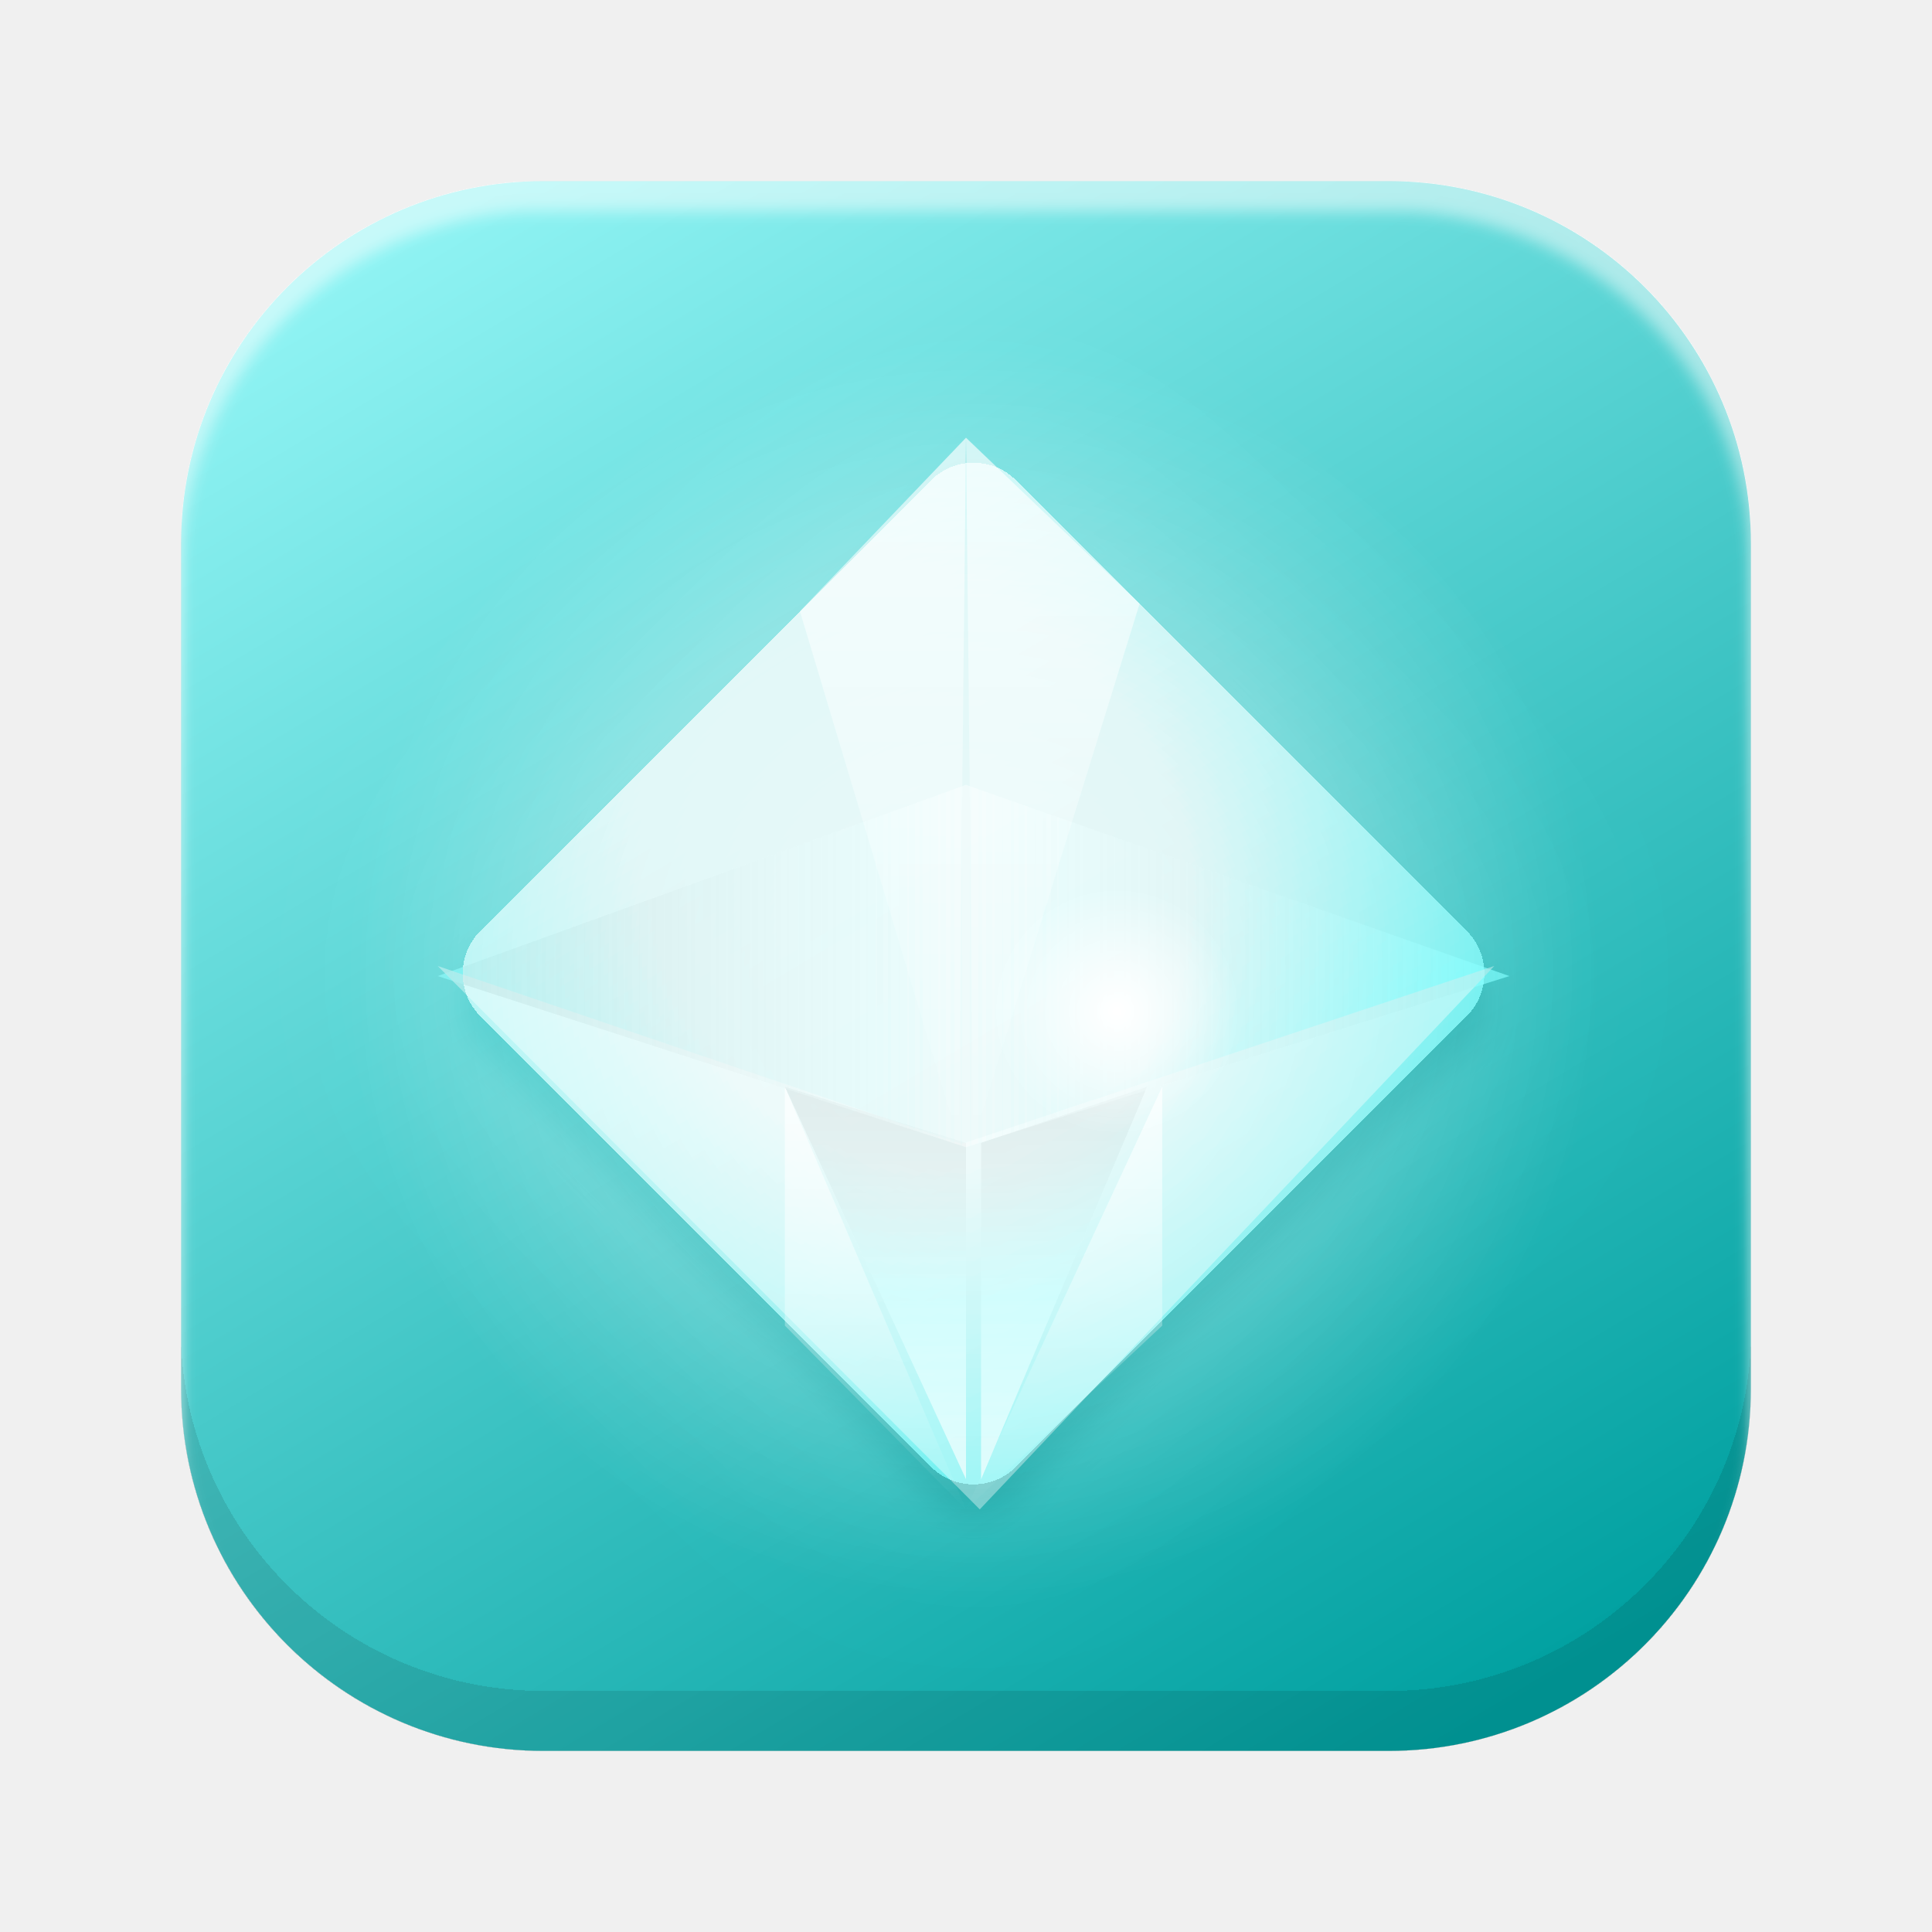
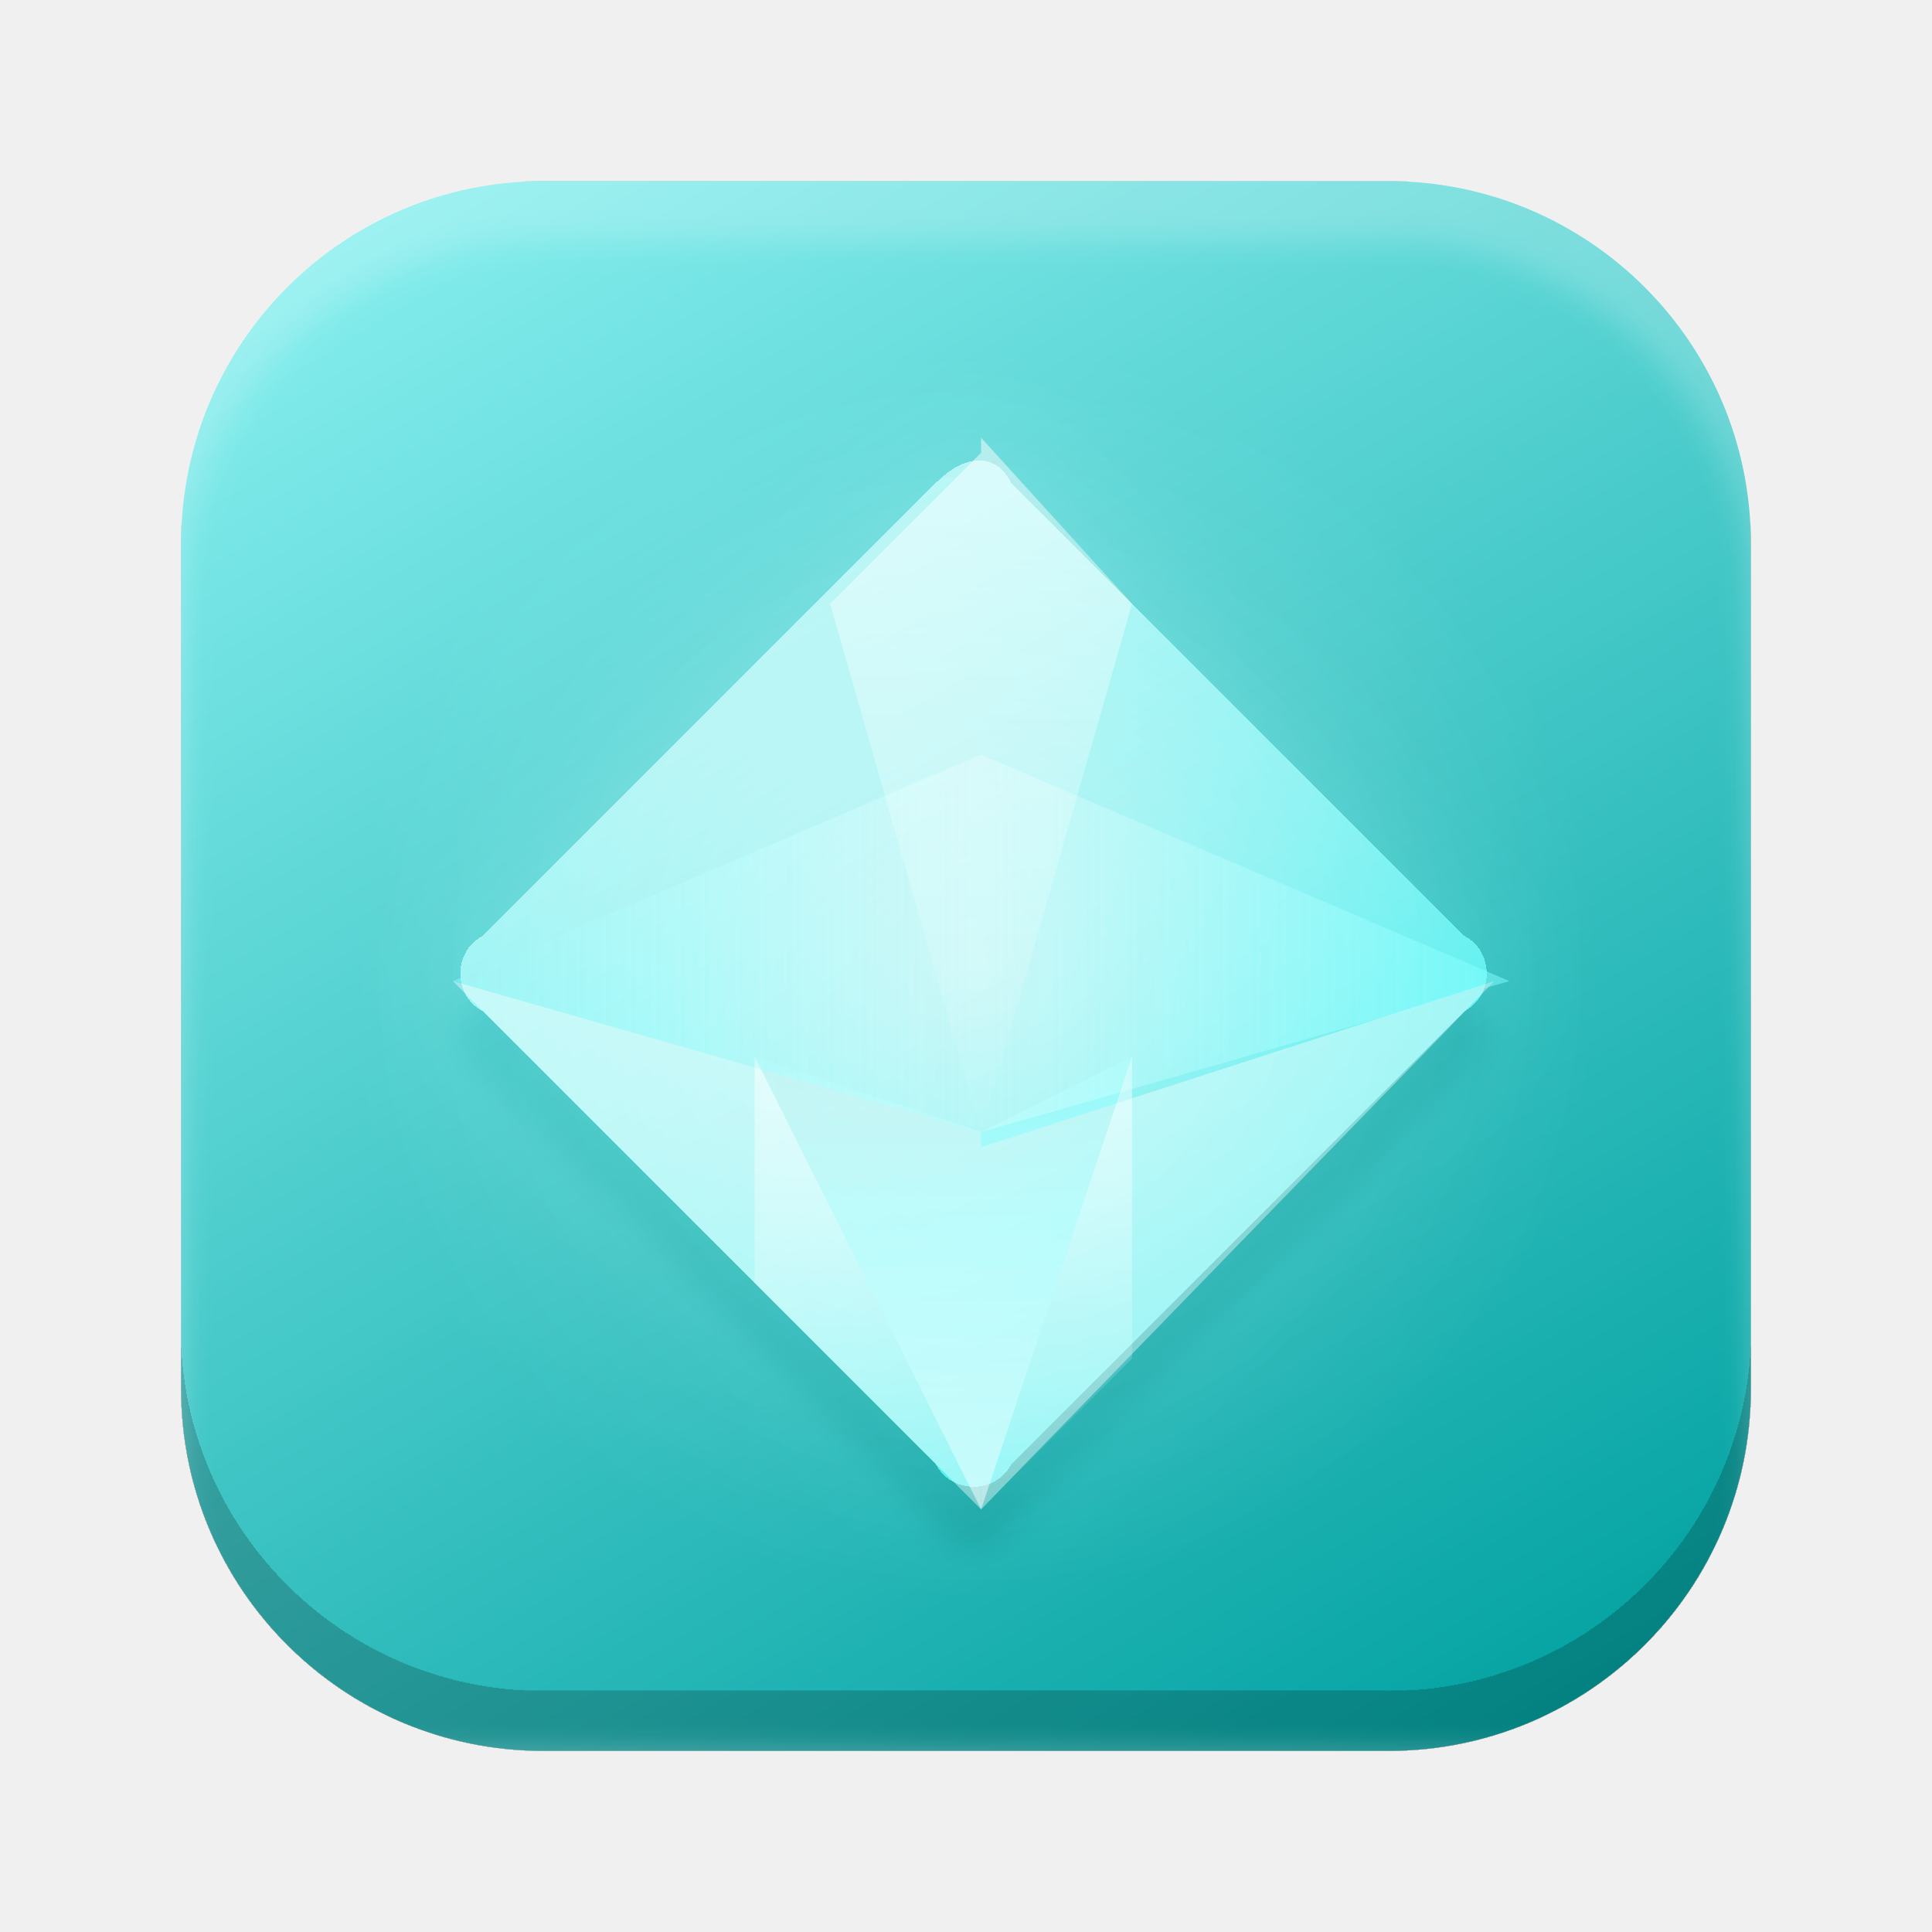
<svg xmlns="http://www.w3.org/2000/svg" width="128" height="128" viewBox="0 0 128 128" fill="none">
  <g clip-path="url(#clip0_1_23)">
    <g filter="url(#filter1_ii_1_23)">
      <rect x="12" y="12" width="104" height="104" rx="24" fill="url(#paint0_linear_1_23)" />
    </g>
-     <rect x="23" y="23" width="83" height="83" rx="41.5" fill="url(#paint1_radial_1_23)" fill-opacity="0.35" />
+     <rect x="24" y="24" width="85" height="85" rx="40" fill="url(#paint1_radial_1_23)" fill-opacity="0.2" />
    <g style="mix-blend-mode:overlay" filter="url(#filter2_dd_1_23)">
-       <path d="M31.828 61.672L61.672 31.828C63.234 30.266 65.766 30.266 67.328 31.828L97.172 61.672C98.734 63.234 98.734 65.766 97.172 67.328L67.328 97.172C65.766 98.734 63.234 98.734 61.672 97.172L31.828 67.328C30.266 65.766 30.266 63.234 31.828 61.672Z" fill="#FAFAFA" fill-opacity="0.8" shape-rendering="crispEdges" />
+       <path d="M32 62L62 32C64 30 66 30 67 32L97 62C99 63 99 66 97 67L67 97C66 99 63 99 62 97L32 67C30 66 30 63 32 62Z" fill="#FAFAFA" fill-opacity="0.8" shape-rendering="crispEdges" />
    </g>
    <g style="mix-blend-mode:luminosity">
-       <path d="M63.696 75.793L29 64L64.913 100L99 64L63.696 75.793Z" fill="white" fill-opacity="0.38" />
+       <path d="M65 75L30 65L65 100L99 65L65 76Z" fill="white" fill-opacity="0.4" />
    </g>
    <g style="mix-blend-mode:luminosity">
-       <path d="M52 72V87.826L64 100L52 72Z" fill="url(#paint2_linear_1_23)" fill-opacity="0.66" />
+       <path d="M50 70V85L65 100L50 70Z" fill="url(#paint2_linear_1_23)" fill-opacity="0.5" />
    </g>
    <g style="mix-blend-mode:luminosity">
-       <path d="M64 98L52 72L64 75.714V98Z" fill="url(#paint3_linear_1_23)" fill-opacity="0.66" />
+       <path d="M65 100L50 70L65 75V100Z" fill="url(#paint3_linear_1_23)" fill-opacity="0.5" />
    </g>
    <g style="mix-blend-mode:luminosity">
-       <path d="M77 72V87.826L64 100L77 72Z" fill="url(#paint4_linear_1_23)" fill-opacity="0.66" />
+       <path d="M75 70V90L65 100L75 70Z" fill="url(#paint4_linear_1_23)" fill-opacity="0.5" />
    </g>
    <g style="mix-blend-mode:luminosity">
-       <path d="M65 98L76 72L65 75.714V98Z" fill="url(#paint5_linear_1_23)" fill-opacity="0.66" />
+       <path d="M65 100L75 70L65 75V100Z" fill="url(#paint5_linear_1_23)" fill-opacity="0.5" />
    </g>
    <g style="mix-blend-mode:luminosity">
-       <path d="M100 64.667L64 52V76L100 64.667Z" fill="url(#paint6_linear_1_23)" fill-opacity="0.66" />
+       <path d="M100 65L65 50V75L100 65Z" fill="url(#paint6_linear_1_23)" fill-opacity="0.5" />
    </g>
    <g style="mix-blend-mode:luminosity">
-       <path d="M29 64.667L64 52V76L29 64.667Z" fill="url(#paint7_linear_1_23)" fill-opacity="0.66" />
+       <path d="M30 65L65 50V75L30 65Z" fill="url(#paint7_linear_1_23)" fill-opacity="0.5" />
    </g>
    <g style="mix-blend-mode:luminosity">
-       <path d="M64.5 75.5L75.5 40L64 29L64.5 75.5Z" fill="url(#paint8_linear_1_23)" fill-opacity="0.66" />
+       <path d="M65 75L75 40L65 29L65 75Z" fill="url(#paint8_linear_1_23)" fill-opacity="0.5" />
    </g>
    <g style="mix-blend-mode:luminosity">
-       <path d="M63.5 75.5L53 40.5L64 29L63.5 75.5Z" fill="url(#paint9_linear_1_23)" fill-opacity="0.66" />
-     </g>
-     <g style="mix-blend-mode:luminosity">
-       <rect x="66" y="59" width="16" height="16" rx="8" fill="url(#paint10_radial_1_23)" />
+       <path d="M65 75L55 40L65 30L65 75Z" fill="url(#paint9_linear_1_23)" fill-opacity="0.5" />
    </g>
  </g>
  <defs>
-     <filter id="filter0_d_1_23" x="-4" y="4" width="136" height="136" filterUnits="userSpaceOnUse" color-interpolation-filters="sRGB">
+     <filter id="filter0_d_1_23" x="0" y="0" width="140" height="140" filterUnits="userSpaceOnUse" color-interpolation-filters="sRGB">
      <feFlood flood-opacity="0" result="BackgroundImageFix" />
-       <feColorMatrix in="SourceAlpha" type="matrix" values="0 0 0 0 0 0 0 0 0 0 0 0 0 0 0 0 0 0 127 0" result="hardAlpha" />
-       <feOffset dy="8" />
+       <feColorMatrix in="SourceAlpha" type="matrix" values="0 0 0 0 0 0 0 0 0 0 0 0 0 0 0 0 0 0 128 0" result="hardAlpha" />
+       <feOffset dy="4" />
      <feGaussianBlur stdDeviation="8" />
      <feComposite in2="hardAlpha" operator="out" />
      <feColorMatrix type="matrix" values="0 0 0 0 0 0 0 0 0 0 0 0 0 0 0 0 0 0 0.2 0" />
      <feBlend mode="normal" in2="BackgroundImageFix" result="effect1_dropShadow_1_23" />
      <feBlend mode="normal" in="SourceGraphic" in2="effect1_dropShadow_1_23" result="shape" />
    </filter>
-     <filter id="filter1_ii_1_23" x="12" y="12" width="104" height="105" filterUnits="userSpaceOnUse" color-interpolation-filters="sRGB">
+     <filter id="filter1_ii_1_23" x="12" y="12" width="104" height="104" filterUnits="userSpaceOnUse" color-interpolation-filters="sRGB">
      <feFlood flood-opacity="0" result="BackgroundImageFix" />
      <feBlend mode="normal" in="SourceGraphic" in2="BackgroundImageFix" result="shape" />
-       <feColorMatrix in="SourceAlpha" type="matrix" values="0 0 0 0 0 0 0 0 0 0 0 0 0 0 0 0 0 0 127 0" result="hardAlpha" />
+       <feColorMatrix in="SourceAlpha" type="matrix" values="0 0 0 0 0 0 0 0 0 0 0 0 0 0 0 0 0 0 128 0" result="hardAlpha" />
      <feOffset dy="-4" />
      <feComposite in2="hardAlpha" operator="arithmetic" k2="-1" k3="1" />
-       <feColorMatrix type="matrix" values="0 0 0 0 0 0 0 0 0 0 0 0 0 0 0 0 0 0 0.1 0" />
+       <feColorMatrix type="matrix" values="0 0 0 0 0 0 0 0 0 0 0 0 0 0 0 0 0 0 0.2 0" />
      <feBlend mode="normal" in2="shape" result="effect1_innerShadow_1_23" />
-       <feColorMatrix in="SourceAlpha" type="matrix" values="0 0 0 0 0 0 0 0 0 0 0 0 0 0 0 0 0 0 127 0" result="hardAlpha" />
-       <feOffset dy="2" />
-       <feGaussianBlur stdDeviation="0.5" />
+       <feColorMatrix in="SourceAlpha" type="matrix" values="0 0 0 0 0 0 0 0 0 0 0 0 0 0 0 0 0 0 128 0" result="hardAlpha" />
+       <feOffset dy="4" />
+       <feGaussianBlur stdDeviation="1" />
      <feComposite in2="hardAlpha" operator="arithmetic" k2="-1" k3="1" />
-       <feColorMatrix type="matrix" values="0 0 0 0 1 0 0 0 0 1 0 0 0 0 1 0 0 0 0.5 0" />
+       <feColorMatrix type="matrix" values="0 0 0 0 1 0 0 0 0 1 0 0 0 0 1 0 0 0 0.2 0" />
      <feBlend mode="normal" in2="effect1_innerShadow_1_23" result="effect2_innerShadow_1_23" />
    </filter>
-     <filter id="filter2_dd_1_23" x="14.657" y="14.657" width="99.686" height="99.686" filterUnits="userSpaceOnUse" color-interpolation-filters="sRGB">
+     <filter id="filter2_dd_1_23" x="15" y="15" width="100" height="100" filterUnits="userSpaceOnUse" color-interpolation-filters="sRGB">
      <feFlood flood-opacity="0" result="BackgroundImageFix" />
-       <feColorMatrix in="SourceAlpha" type="matrix" values="0 0 0 0 0 0 0 0 0 0 0 0 0 0 0 0 0 0 127 0" result="hardAlpha" />
-       <feOffset dy="2" />
+       <feColorMatrix in="SourceAlpha" type="matrix" values="0 0 0 0 0 0 0 0 0 0 0 0 0 0 0 0 0 0 128 0" result="hardAlpha" />
+       <feOffset dy="4" />
      <feGaussianBlur stdDeviation="1" />
      <feComposite in2="hardAlpha" operator="out" />
-       <feColorMatrix type="matrix" values="0 0 0 0 0 0 0 0 0 0 0 0 0 0 0 0 0 0 0.25 0" />
+       <feColorMatrix type="matrix" values="0 0 0 0 0 0 0 0 0 0 0 0 0 0 0 0 0 0 0.2 0" />
      <feBlend mode="normal" in2="BackgroundImageFix" result="effect1_dropShadow_1_23" />
-       <feColorMatrix in="SourceAlpha" type="matrix" values="0 0 0 0 0 0 0 0 0 0 0 0 0 0 0 0 0 0 127 0" result="hardAlpha" />
+       <feColorMatrix in="SourceAlpha" type="matrix" values="0 0 0 0 0 0 0 0 0 0 0 0 0 0 0 0 0 0 128 0" result="hardAlpha" />
      <feOffset />
-       <feGaussianBlur stdDeviation="8" />
+       <feGaussianBlur stdDeviation="4" />
      <feComposite in2="hardAlpha" operator="out" />
-       <feColorMatrix type="matrix" values="0 0 0 0 1 0 0 0 0 1 0 0 0 0 1 0 0 0 0.25 0" />
+       <feColorMatrix type="matrix" values="0 0 0 0 1 0 0 0 0 1 0 0 0 0 1 0 0 0 0.2 0" />
      <feBlend mode="normal" in2="effect1_dropShadow_1_23" result="effect2_dropShadow_1_23" />
      <feBlend mode="normal" in="SourceGraphic" in2="effect2_dropShadow_1_23" result="shape" />
    </filter>
-     <linearGradient id="paint0_linear_1_23" x1="33.125" y1="12" x2="95.281" y2="116" gradientUnits="userSpaceOnUse">
+     <linearGradient id="paint0_linear_1_23" x1="30" y1="0" x2="100" y2="120" gradientUnits="userSpaceOnUse">
      <stop stop-color="#8FF3F3" />
      <stop offset="1" stop-color="#00A0A0" />
    </linearGradient>
    <radialGradient id="paint1_radial_1_23" cx="0" cy="0" r="1" gradientUnits="userSpaceOnUse" gradientTransform="translate(64.5 64.5) rotate(90) scale(41.5)">
-       <stop offset="0.307" stop-color="white" />
+       <stop offset="0" stop-color="white" />
      <stop offset="1" stop-color="white" stop-opacity="0" />
    </radialGradient>
-     <linearGradient id="paint2_linear_1_23" x1="58" y1="72" x2="58" y2="100" gradientUnits="userSpaceOnUse">
+     <linearGradient id="paint2_linear_1_23" x1="60" y1="70" x2="60" y2="100" gradientUnits="userSpaceOnUse">
      <stop stop-color="white" />
      <stop offset="1" stop-color="white" stop-opacity="0" />
    </linearGradient>
-     <linearGradient id="paint3_linear_1_23" x1="58" y1="72" x2="58" y2="98" gradientUnits="userSpaceOnUse">
+     <linearGradient id="paint3_linear_1_23" x1="60" y1="70" x2="60" y2="100" gradientUnits="userSpaceOnUse">
      <stop stop-color="#DAE5E4" />
      <stop offset="1" stop-color="white" />
    </linearGradient>
-     <linearGradient id="paint4_linear_1_23" x1="70.5" y1="72" x2="70.5" y2="100" gradientUnits="userSpaceOnUse">
+     <linearGradient id="paint4_linear_1_23" x1="70" y1="70" x2="70" y2="100" gradientUnits="userSpaceOnUse">
      <stop stop-color="white" />
      <stop offset="1" stop-color="white" stop-opacity="0" />
    </linearGradient>
-     <linearGradient id="paint5_linear_1_23" x1="70.5" y1="72" x2="70.5" y2="98" gradientUnits="userSpaceOnUse">
+     <linearGradient id="paint5_linear_1_23" x1="70" y1="70" x2="70" y2="100" gradientUnits="userSpaceOnUse">
      <stop stop-color="#DAE5E4" />
      <stop offset="1" stop-color="white" />
    </linearGradient>
-     <linearGradient id="paint6_linear_1_23" x1="100" y1="65.333" x2="64" y2="65.333" gradientUnits="userSpaceOnUse">
+     <linearGradient id="paint6_linear_1_23" x1="100" y1="65" x2="65" y2="65" gradientUnits="userSpaceOnUse">
      <stop stop-color="#D9D9D9" />
-       <stop offset="1" stop-color="white" stop-opacity="0.6" />
+       <stop offset="1" stop-color="white" stop-opacity="0.5" />
    </linearGradient>
-     <linearGradient id="paint7_linear_1_23" x1="29" y1="65.333" x2="64" y2="65.333" gradientUnits="userSpaceOnUse">
+     <linearGradient id="paint7_linear_1_23" x1="30" y1="65" x2="65" y2="65" gradientUnits="userSpaceOnUse">
      <stop stop-color="#D9D9D9" />
-       <stop offset="1" stop-color="white" stop-opacity="0.6" />
+       <stop offset="1" stop-color="white" stop-opacity="0.5" />
    </linearGradient>
-     <linearGradient id="paint8_linear_1_23" x1="70" y1="30.216" x2="70" y2="74" gradientUnits="userSpaceOnUse">
+     <linearGradient id="paint8_linear_1_23" x1="70" y1="30" x2="70" y2="75" gradientUnits="userSpaceOnUse">
      <stop stop-color="white" />
      <stop offset="1" stop-color="white" stop-opacity="0" />
    </linearGradient>
-     <linearGradient id="paint9_linear_1_23" x1="58" y1="30.216" x2="58" y2="74" gradientUnits="userSpaceOnUse">
+     <linearGradient id="paint9_linear_1_23" x1="60" y1="30" x2="60" y2="75" gradientUnits="userSpaceOnUse">
      <stop stop-color="white" />
      <stop offset="1" stop-color="white" stop-opacity="0" />
    </linearGradient>
    <radialGradient id="paint10_radial_1_23" cx="0" cy="0" r="1" gradientUnits="userSpaceOnUse" gradientTransform="translate(74 67) rotate(90) scale(8)">
      <stop stop-color="white" />
      <stop offset="1" stop-color="white" stop-opacity="0" />
    </radialGradient>
    <clipPath id="clip0_1_23">
      <rect width="128" height="128" fill="white" />
    </clipPath>
  </defs>
</svg>
